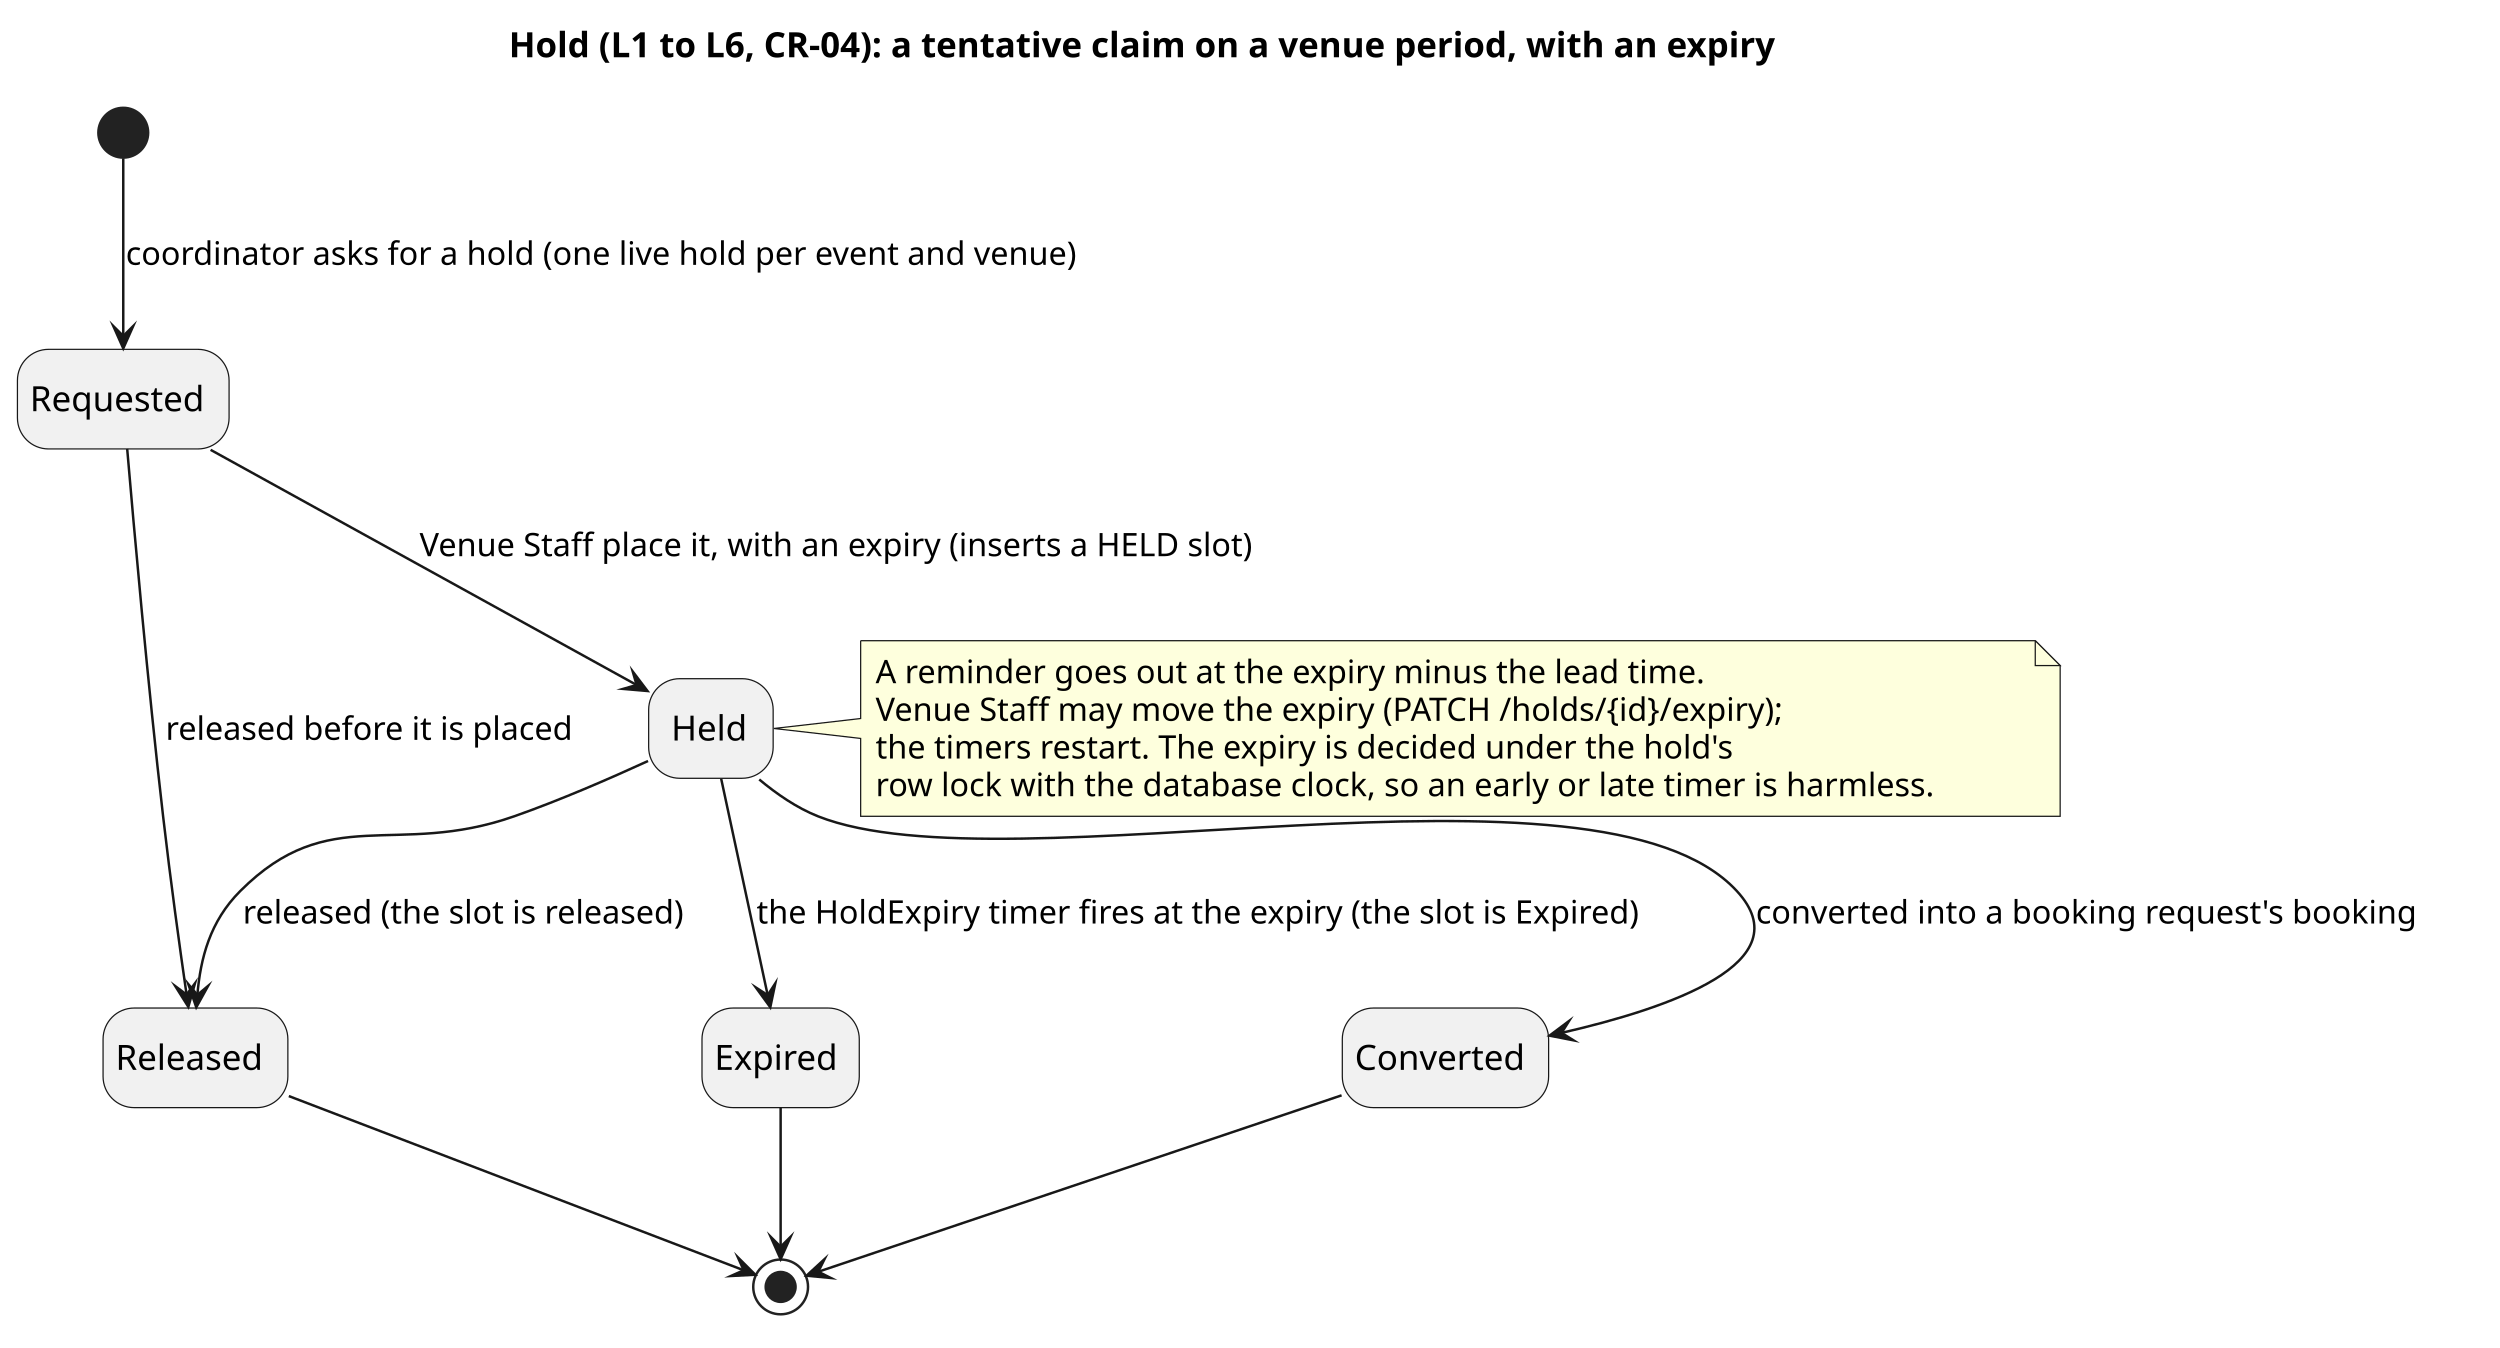
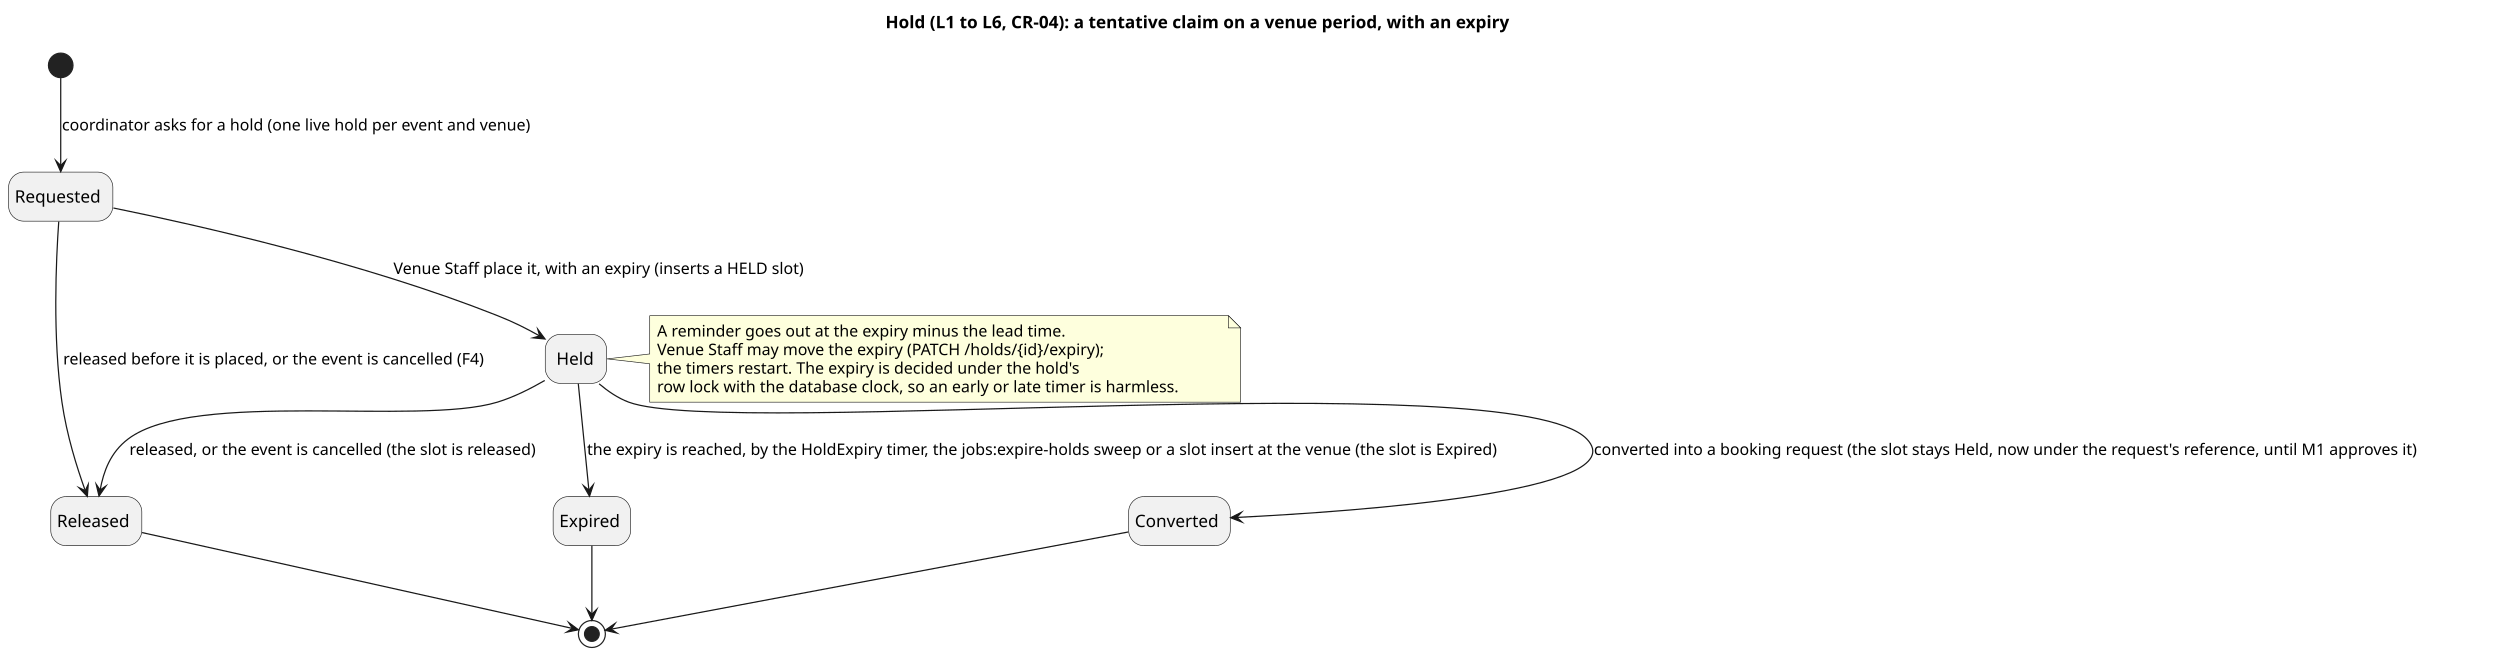
- <svg xmlns="http://www.w3.org/2000/svg" version="1.1" data-diagram-type="STATE" style="width:1004px;height:541px;background:#FFFFFF;" width="1004px" height="541px" viewBox="0 0 1004 541" zoomAndPan="magnify" preserveAspectRatio="none" contentStyleType="text/css">
+ <svg xmlns="http://www.w3.org/2000/svg" version="1.1" data-diagram-type="STATE" style="width:2038px;height:541px;background:#FFFFFF;" width="2038px" height="541px" viewBox="0 0 2038 541" zoomAndPan="magnify" preserveAspectRatio="none" contentStyleType="text/css">
  <defs />
  <g font-family="sans-serif" lengthAdjust="spacing">
    <g class="title" data-source-line="1">
-       <text x="204.349" y="22.995" fill="#000" font-size="14" textLength="588.314" font-weight="700">Hold (L1 to L6, CR-04): a tentative claim on a venue period, with an expiry</text>
+       <text x="721.821" y="22.995" fill="#000" font-size="14" textLength="588.314" font-weight="700">Hold (L1 to L6, CR-04): a tentative claim on a venue period, with an expiry</text>
    </g>
    <rect x="7" y="140.297" width="84.997" height="40" fill="#F1F1F1" style="stroke:#181818;stroke-width:0.5;" rx="12.5" ry="12.5" />
    <text x="12" y="165.144" fill="#000" font-size="14" textLength="74.997">Requested</text>
-     <rect x="260.5" y="272.557" width="50" height="40" fill="#F1F1F1" style="stroke:#181818;stroke-width:0.5;" rx="12.5" ry="12.5" />
-     <text x="269.542" y="297.404" fill="#000" font-size="14" textLength="31.917">Held</text>
-     <rect x="539.07" y="404.827" width="82.857" height="40" fill="#F1F1F1" style="stroke:#181818;stroke-width:0.5;" rx="12.5" ry="12.5" />
-     <text x="544.07" y="429.674" fill="#000" font-size="14" textLength="72.857">Converted</text>
+     <rect x="444.5" y="272.557" width="50" height="40" fill="#F1F1F1" style="stroke:#181818;stroke-width:0.5;" rx="12.5" ry="12.5" />
+     <text x="453.542" y="297.404" fill="#000" font-size="14" textLength="31.917">Held</text>
+     <rect x="920.07" y="404.827" width="82.857" height="40" fill="#F1F1F1" style="stroke:#181818;stroke-width:0.5;" rx="12.5" ry="12.5" />
+     <text x="925.07" y="429.674" fill="#000" font-size="14" textLength="72.857">Converted</text>
    <rect x="41.39" y="404.827" width="74.217" height="40" fill="#F1F1F1" style="stroke:#181818;stroke-width:0.5;" rx="12.5" ry="12.5" />
    <text x="46.39" y="429.674" fill="#000" font-size="14" textLength="64.217">Released</text>
-     <rect x="281.92" y="404.827" width="63.163" height="40" fill="#F1F1F1" style="stroke:#181818;stroke-width:0.5;" rx="12.5" ry="12.5" />
-     <text x="286.92" y="429.674" fill="#000" font-size="14" textLength="53.163">Expired</text>
+     <rect x="450.92" y="404.827" width="63.163" height="40" fill="#F1F1F1" style="stroke:#181818;stroke-width:0.5;" rx="12.5" ry="12.5" />
+     <text x="455.92" y="429.674" fill="#000" font-size="14" textLength="53.163">Expired</text>
    <g class="start_entity" data-qualified-name=".start." id="ent0006" data-source-line="14">
      <ellipse cx="49.5" cy="53.297" rx="10" ry="10" fill="#222" style="stroke:#222;stroke-width:1;" />
    </g>
    <g class="end_entity" data-qualified-name=".end." id="ent0013" data-source-line="20">
-       <ellipse cx="313.5" cy="516.827" rx="11" ry="11" fill="none" style="stroke:#222;stroke-width:1;" />
-       <ellipse cx="313.5" cy="516.827" rx="6" ry="6" fill="#222" style="stroke:#222;stroke-width:1;" />
+       <ellipse cx="482.5" cy="516.827" rx="11" ry="11" fill="none" style="stroke:#222;stroke-width:1;" />
+       <ellipse cx="482.5" cy="516.827" rx="6" ry="6" fill="#222" style="stroke:#222;stroke-width:1;" />
    </g>
    <g class="entity" data-qualified-name="GMN17" id="ent0018" data-source-line="25">
-       <path d="M345.64,257.297 L345.64,288.557 L310.78,292.557 L345.64,296.557 L345.64,327.828 A0,0 0 0 0 345.64,327.828 L827.359,327.828 A0,0 0 0 0 827.359,327.828 L827.359,267.297 L817.359,257.297 L345.64,257.297 A0,0 0 0 0 345.64,257.297" style="stroke:#181818;stroke-width:0.5;" fill="#FEFFDD" />
-       <path d="M817.359,257.297 L817.359,267.297 L827.359,267.297 L817.359,257.297" style="stroke:#181818;stroke-width:0.5;" fill="#FEFFDD" />
-       <text x="351.64" y="274.364" fill="#000" font-size="13" textLength="359.119">A reminder goes out at the expiry minus the lead time.</text>
-       <text x="351.64" y="289.497" fill="#000" font-size="13" textLength="402.34">Venue Staff may move the expiry (PATCH /holds/{id}/expiry);</text>
-       <text x="351.64" y="304.629" fill="#000" font-size="13" textLength="372.246">the timers restart. The expiry is decided under the hold's</text>
-       <text x="351.64" y="319.762" fill="#000" font-size="13" textLength="460.719">row lock with the database clock, so an early or late timer is harmless.</text>
+       <path d="M529.64,257.297 L529.64,288.557 L494.78,292.557 L529.64,296.557 L529.64,327.828 A0,0 0 0 0 529.64,327.828 L1011.359,327.828 A0,0 0 0 0 1011.359,327.828 L1011.359,267.297 L1001.359,257.297 L529.64,257.297 A0,0 0 0 0 529.64,257.297" style="stroke:#181818;stroke-width:0.5;" fill="#FEFFDD" />
+       <path d="M1001.359,257.297 L1001.359,267.297 L1011.359,267.297 L1001.359,257.297" style="stroke:#181818;stroke-width:0.5;" fill="#FEFFDD" />
+       <text x="535.64" y="274.364" fill="#000" font-size="13" textLength="359.119">A reminder goes out at the expiry minus the lead time.</text>
+       <text x="535.64" y="289.497" fill="#000" font-size="13" textLength="402.34">Venue Staff may move the expiry (PATCH /holds/{id}/expiry);</text>
+       <text x="535.64" y="304.629" fill="#000" font-size="13" textLength="372.246">the timers restart. The expiry is decided under the hold's</text>
+       <text x="535.64" y="319.762" fill="#000" font-size="13" textLength="460.719">row lock with the database clock, so an early or late timer is harmless.</text>
    </g>
    <g class="link" data-entity-1="ent0006" data-entity-2="ent0001" id="lnk7" data-source-line="14" data-link-type="dependency">
      <path d="M49.5,63.617 C49.5,80.677 49.5,112.277 49.5,134.937" style="stroke:#181818;stroke-width:1;" fill="none" id="*start*-to-REQUESTED" />
      <polygon points="49.5,139.937,53.5,130.937,49.5,134.937,45.5,130.937,49.5,139.937" fill="#181818" style="stroke:#181818;stroke-width:1;stroke-linejoin:miter;stroke-miterlimit:10;" />
      <text x="50.5" y="106.364" fill="#000" font-size="13" textLength="411.811">coordinator asks for a hold (one live hold per event and venue)</text>
    </g>
    <g class="link" data-entity-1="ent0001" data-entity-2="ent0002" id="lnk8" data-source-line="15" data-link-type="dependency">
-       <path d="M84.58,180.657 C132.6,207.167 213.292,251.711 255.662,275.091" style="stroke:#181818;stroke-width:1;" fill="none" id="REQUESTED-to-HELD" />
-       <polygon points="260.04,277.507,254.093,269.656,255.662,275.091,250.228,276.661,260.04,277.507" fill="#181818" style="stroke:#181818;stroke-width:1;stroke-linejoin:miter;stroke-miterlimit:10;" />
-       <text x="168.5" y="223.364" fill="#000" font-size="13" textLength="365.98">Venue Staff place it, with an expiry (inserts a HELD slot)</text>
+       <path d="M92.43,169.557 C160.37,183.367 296.16,213.937 405.5,257.297 C418.74,262.547 428.406,267.379 439.936,273.889" style="stroke:#181818;stroke-width:1;" fill="none" id="REQUESTED-to-HELD" />
+       <polygon points="444.29,276.347,438.42,268.439,439.936,273.889,434.486,275.405,444.29,276.347" fill="#181818" style="stroke:#181818;stroke-width:1;stroke-linejoin:miter;stroke-miterlimit:10;" />
+       <text x="320.73" y="223.364" fill="#000" font-size="13" textLength="365.98">Venue Staff place it, with an expiry (inserts a HELD slot)</text>
    </g>
    <g class="link" data-entity-1="ent0001" data-entity-2="ent0004" id="lnk9" data-source-line="16" data-link-type="dependency">
-       <path d="M51.08,180.297 C53.72,211.247 59.32,274.447 65.5,327.827 C68.57,354.387 72.125,380.038 74.925,399.418" style="stroke:#181818;stroke-width:1;" fill="none" id="REQUESTED-to-RELEASED" />
-       <polygon points="75.64,404.367,78.312,394.887,74.925,399.418,70.394,396.031,75.64,404.367" fill="#181818" style="stroke:#181818;stroke-width:1;stroke-linejoin:miter;stroke-miterlimit:10;" />
-       <text x="66.5" y="297.124" fill="#000" font-size="13" textLength="176.916">released before it is placed</text>
+       <path d="M47.89,180.657 C45.68,211.847 42.8,275.047 50.5,327.827 C54.48,355.137 62.628,380.852 69.508,399.982" style="stroke:#181818;stroke-width:1;" fill="none" id="REQUESTED-to-RELEASED" />
+       <polygon points="71.2,404.687,71.918,394.864,69.508,399.982,64.39,397.572,71.2,404.687" fill="#181818" style="stroke:#181818;stroke-width:1;stroke-linejoin:miter;stroke-miterlimit:10;" />
+       <text x="51.5" y="297.124" fill="#000" font-size="13" textLength="375.75">released before it is placed, or the event is cancelled (F4)</text>
    </g>
    <g class="link" data-entity-1="ent0002" data-entity-2="ent0003" id="lnk10" data-source-line="17" data-link-type="dependency">
-       <path d="M304.91,313.027 C311.8,318.787 319.98,324.457 328.5,327.827 C404.99,358.107 641.73,297.337 697.5,357.827 C723.98,386.547 670.593,404.818 627.143,414.798" style="stroke:#181818;stroke-width:1;" fill="none" id="HELD-to-CONVERTED" />
-       <polygon points="622.27,415.917,631.937,417.801,627.143,414.798,630.146,410.004,622.27,415.917" fill="#181818" style="stroke:#181818;stroke-width:1;stroke-linejoin:miter;stroke-miterlimit:10;" />
-       <text x="705.13" y="370.894" fill="#000" font-size="13" textLength="282.883">converted into a booking request's booking</text>
+       <path d="M488.4,312.887 C495.37,318.787 503.73,324.567 512.5,327.827 C593.91,358.067 1233.28,295.257 1293.5,357.827 C1334.91,400.857 1106.284,416.918 1008.244,421.808" style="stroke:#181818;stroke-width:1;" fill="none" id="HELD-to-CONVERTED" />
+       <polygon points="1003.25,422.057,1012.438,425.604,1008.244,421.808,1012.04,417.614,1003.25,422.057" fill="#181818" style="stroke:#181818;stroke-width:1;stroke-linejoin:miter;stroke-miterlimit:10;" />
+       <text x="1299.35" y="370.894" fill="#000" font-size="13" textLength="723.607">converted into a booking request (the slot stays Held, now under the request's reference, until M1 approves it)</text>
    </g>
    <g class="link" data-entity-1="ent0002" data-entity-2="ent0004" id="lnk11" data-source-line="18" data-link-type="dependency">
-       <path d="M260.25,305.617 C244.92,312.647 224.84,321.387 206.5,327.827 C158.69,344.617 132.33,321.997 96.5,357.827 C84.24,370.087 80.547,384.846 79.257,399.556" style="stroke:#181818;stroke-width:1;" fill="none" id="HELD-to-RELEASED" />
-       <polygon points="78.82,404.537,83.591,395.921,79.257,399.556,75.622,395.222,78.82,404.537" fill="#181818" style="stroke:#181818;stroke-width:1;stroke-linejoin:miter;stroke-miterlimit:10;" />
-       <text x="97.5" y="370.894" fill="#000" font-size="13" textLength="193.711">released (the slot is released)</text>
+       <path d="M444.04,310.167 C432.69,316.767 418.88,323.757 405.5,327.827 C341.19,347.397 158.12,317.287 104.5,357.827 C89.96,368.817 84.455,384.241 81.625,399.451" style="stroke:#181818;stroke-width:1;" fill="none" id="HELD-to-RELEASED" />
+       <polygon points="80.71,404.367,86.289,396.25,81.625,399.451,78.424,394.787,80.71,404.367" fill="#181818" style="stroke:#181818;stroke-width:1;stroke-linejoin:miter;stroke-miterlimit:10;" />
+       <text x="105.5" y="370.894" fill="#000" font-size="13" textLength="362.521">released, or the event is cancelled (the slot is released)</text>
    </g>
    <g class="link" data-entity-1="ent0002" data-entity-2="ent0005" id="lnk12" data-source-line="19" data-link-type="dependency">
-       <path d="M289.63,312.787 C294.92,337.407 303,374.968 308.3,399.638" style="stroke:#181818;stroke-width:1;" fill="none" id="HELD-to-EXPIRED" />
-       <polygon points="309.35,404.527,311.37,394.887,308.3,399.638,303.549,396.568,309.35,404.527" fill="#181818" style="stroke:#181818;stroke-width:1;stroke-linejoin:miter;stroke-miterlimit:10;" />
-       <text x="303.83" y="370.894" fill="#000" font-size="13" textLength="385.734">the HoldExpiry timer fires at the expiry (the slot is Expired)</text>
+       <path d="M471.42,312.787 C473.87,337.407 477.614,374.882 480.074,399.552" style="stroke:#181818;stroke-width:1;" fill="none" id="HELD-to-EXPIRED" />
+       <polygon points="480.57,404.527,483.657,395.174,480.074,399.552,475.697,395.968,480.57,404.527" fill="#181818" style="stroke:#181818;stroke-width:1;stroke-linejoin:miter;stroke-miterlimit:10;" />
+       <text x="478.55" y="370.894" fill="#000" font-size="13" textLength="808.069">the expiry is reached, by the HoldExpiry timer, the jobs:expire-holds sweep or a slot insert at the venue (the slot is Expired)</text>
    </g>
    <g class="link" data-entity-1="ent0003" data-entity-2="ent0013" id="lnk14" data-source-line="20" data-link-type="dependency">
-       <path d="M538.78,439.887 C475.57,461.197 363.878,498.85 328.618,510.73" style="stroke:#181818;stroke-width:1;" fill="none" id="CONVERTED-to-*end*" />
-       <polygon points="323.88,512.327,333.686,513.244,328.618,510.73,331.132,505.663,323.88,512.327" fill="#181818" style="stroke:#181818;stroke-width:1;stroke-linejoin:miter;stroke-miterlimit:10;" />
+       <path d="M919.83,433.657 C816.04,453.157 555.144,502.173 498.234,512.873" style="stroke:#181818;stroke-width:1;" fill="none" id="CONVERTED-to-*end*" />
+       <polygon points="493.32,513.797,502.904,516.065,498.234,512.873,501.426,508.203,493.32,513.797" fill="#181818" style="stroke:#181818;stroke-width:1;stroke-linejoin:miter;stroke-miterlimit:10;" />
    </g>
    <g class="link" data-entity-1="ent0004" data-entity-2="ent0013" id="lnk15" data-source-line="21" data-link-type="dependency">
-       <path d="M115.99,440.187 C171.2,461.327 266.6,497.87 298.66,510.14" style="stroke:#181818;stroke-width:1;" fill="none" id="RELEASED-to-*end*" />
-       <polygon points="303.33,511.927,296.354,504.974,298.66,510.14,293.495,512.446,303.33,511.927" fill="#181818" style="stroke:#181818;stroke-width:1;stroke-linejoin:miter;stroke-miterlimit:10;" />
+       <path d="M115.78,434.137 C203.68,453.717 415.47,500.9 466.66,512.3" style="stroke:#181818;stroke-width:1;" fill="none" id="RELEASED-to-*end*" />
+       <polygon points="471.54,513.387,463.625,507.526,466.66,512.3,461.886,515.335,471.54,513.387" fill="#181818" style="stroke:#181818;stroke-width:1;stroke-linejoin:miter;stroke-miterlimit:10;" />
    </g>
    <g class="link" data-entity-1="ent0005" data-entity-2="ent0013" id="lnk16" data-source-line="22" data-link-type="dependency">
-       <path d="M313.5,444.917 C313.5,463.487 313.5,485.997 313.5,500.697" style="stroke:#181818;stroke-width:1;" fill="none" id="EXPIRED-to-*end*" />
-       <polygon points="313.5,505.697,317.5,496.697,313.5,500.697,309.5,496.697,313.5,505.697" fill="#181818" style="stroke:#181818;stroke-width:1;stroke-linejoin:miter;stroke-miterlimit:10;" />
+       <path d="M482.5,444.917 C482.5,463.487 482.5,485.997 482.5,500.697" style="stroke:#181818;stroke-width:1;" fill="none" id="EXPIRED-to-*end*" />
+       <polygon points="482.5,505.697,486.5,496.697,482.5,500.697,478.5,496.697,482.5,505.697" fill="#181818" style="stroke:#181818;stroke-width:1;stroke-linejoin:miter;stroke-miterlimit:10;" />
    </g>
  </g>
</svg>
